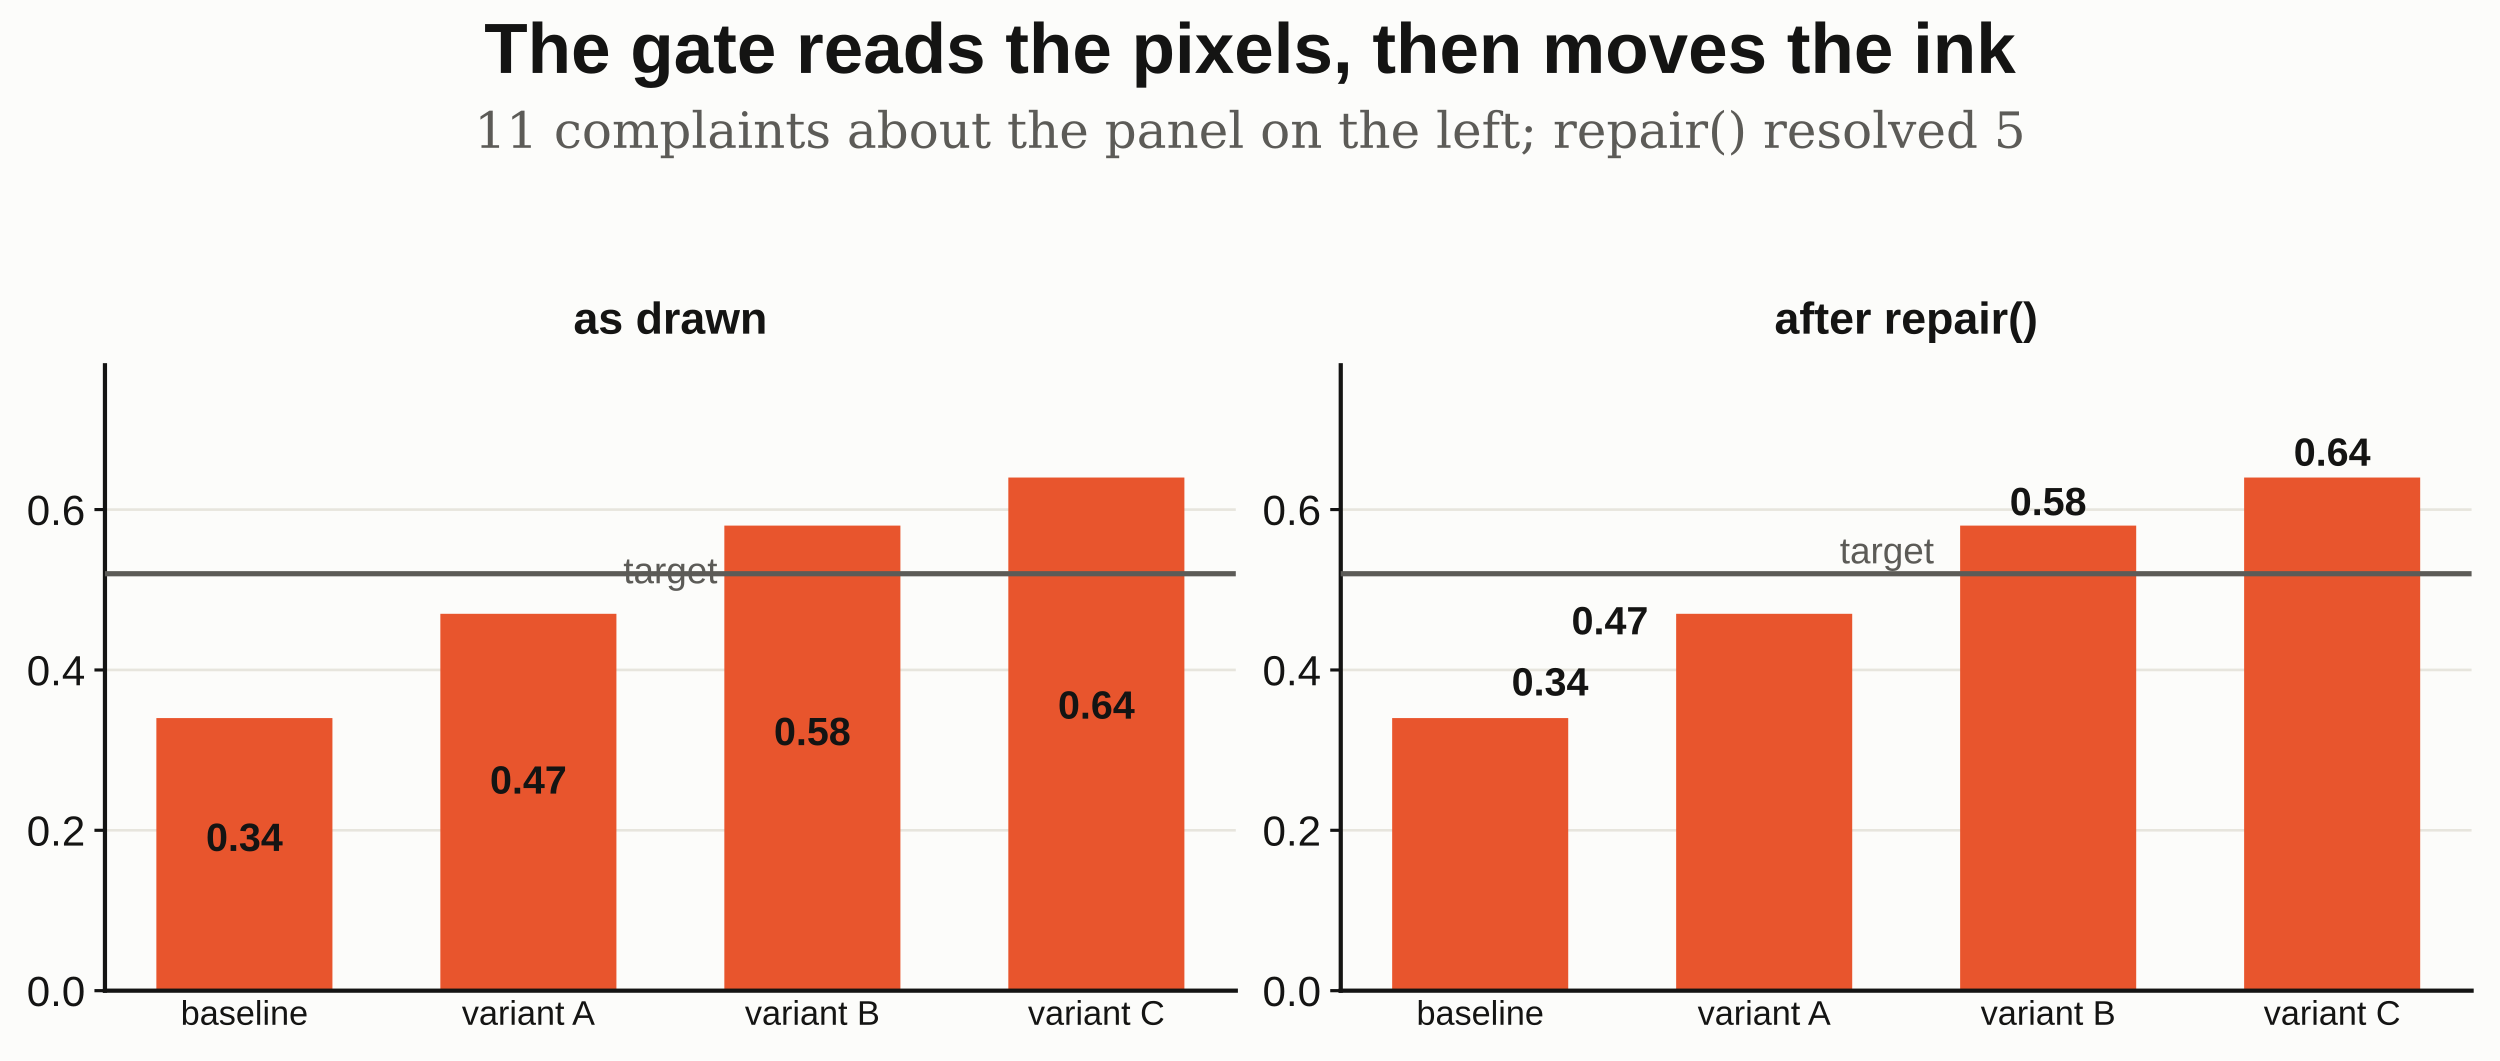
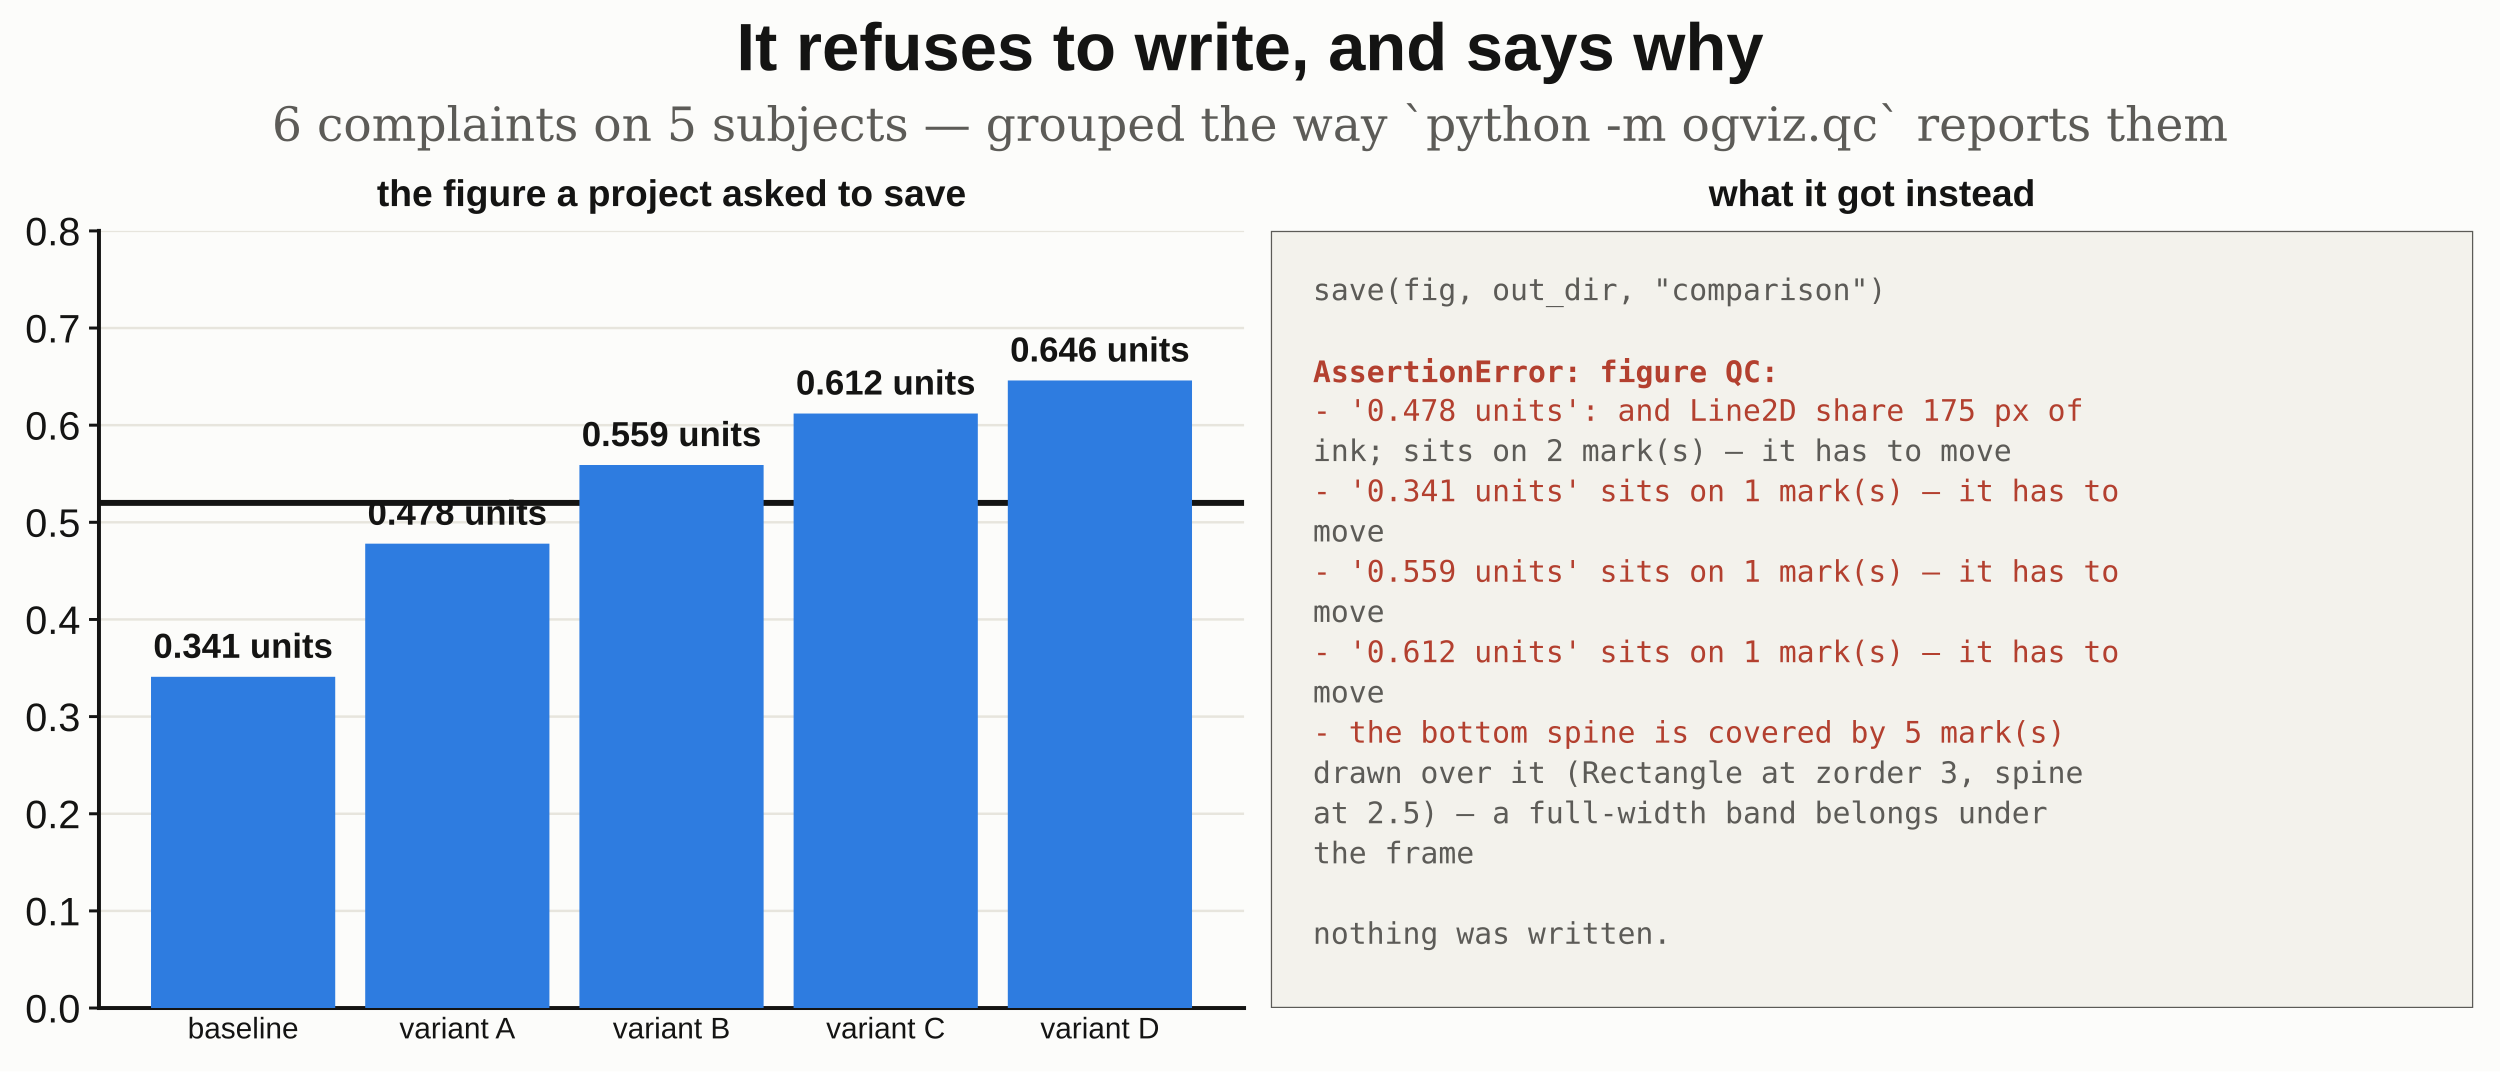
- <svg xmlns="http://www.w3.org/2000/svg" xmlns:xlink="http://www.w3.org/1999/xlink" width="950.4pt" height="403.2pt" viewBox="0 0 950.4 403.2" version="1.1">
+ <svg xmlns="http://www.w3.org/2000/svg" xmlns:xlink="http://www.w3.org/1999/xlink" width="1008pt" height="432pt" viewBox="0 0 1008 432" version="1.1">
  <defs>
    <style type="text/css">*{stroke-linejoin: round; stroke-linecap: butt}</style>
  </defs>
  <g id="figure_1">
    <g id="patch_1">
-       <path d="M 0 403.2  L 950.4 403.2  L 950.4 0  L 0 0  z " style="fill: #fcfcfa" />
+       <path d="M 0 432  L 1008 432  L 1008 0  L 0 0  z " style="fill: #fcfcfa" />
    </g>
    <g id="axes_1">
      <g id="patch_2">
-         <path d="M 39.9 376.613  L 469.8 376.613  L 469.8 138.857  L 39.9 138.857  z " style="fill: #fcfcfa" />
+         <path d="M 39.9 406.438  L 501.607 406.438  L 501.607 93.092  L 39.9 93.092  z " style="fill: #fcfcfa" />
      </g>
      <g id="matplotlib.axis_1">
        <g id="xtick_1">
          <g id="line2d_1" />
          <g id="text_1">
-             <text style="font-size: 13px; font-family: 'Arial', 'Verdana', 'DejaVu Sans', sans-serif; text-anchor: middle; fill: #141413" x="92.909" y="389.577" transform="rotate(-0 92.90876 389.5773)">baseline</text>
+             <text style="font-size: 12px; font-family: 'Arial', 'Verdana', 'DejaVu Sans', sans-serif; text-anchor: middle; fill: #141413" x="98.024" y="418.675" transform="rotate(-0 98.02365 418.6746)">baseline</text>
          </g>
        </g>
        <g id="xtick_2">
          <g id="line2d_2" />
          <g id="text_2">
-             <text style="font-size: 13px; font-family: 'Arial', 'Verdana', 'DejaVu Sans', sans-serif; text-anchor: middle; fill: #141413" x="200.87" y="389.577" transform="rotate(-0 200.8696 389.5773)">variant A</text>
+             <text style="font-size: 12px; font-family: 'Arial', 'Verdana', 'DejaVu Sans', sans-serif; text-anchor: middle; fill: #141413" x="184.389" y="418.675" transform="rotate(-0 184.3887 418.6746)">variant A</text>
          </g>
        </g>
        <g id="xtick_3">
          <g id="line2d_3" />
          <g id="text_3">
-             <text style="font-size: 13px; font-family: 'Arial', 'Verdana', 'DejaVu Sans', sans-serif; text-anchor: middle; fill: #141413" x="308.83" y="389.577" transform="rotate(-0 308.8304 389.5773)">variant B</text>
+             <text style="font-size: 12px; font-family: 'Arial', 'Verdana', 'DejaVu Sans', sans-serif; text-anchor: middle; fill: #141413" x="270.754" y="418.675" transform="rotate(-0 270.7537 418.6746)">variant B</text>
          </g>
        </g>
        <g id="xtick_4">
          <g id="line2d_4" />
          <g id="text_4">
-             <text style="font-size: 13px; font-family: 'Arial', 'Verdana', 'DejaVu Sans', sans-serif; text-anchor: middle; fill: #141413" x="416.791" y="389.577" transform="rotate(-0 416.7912 389.5773)">variant C</text>
+             <text style="font-size: 12px; font-family: 'Arial', 'Verdana', 'DejaVu Sans', sans-serif; text-anchor: middle; fill: #141413" x="357.119" y="418.675" transform="rotate(-0 357.1187 418.6746)">variant C</text>
+           </g>
+         </g>
+         <g id="xtick_5">
+           <g id="line2d_5" />
+           <g id="text_5">
+             <text style="font-size: 12px; font-family: 'Arial', 'Verdana', 'DejaVu Sans', sans-serif; text-anchor: middle; fill: #141413" x="443.484" y="418.675" transform="rotate(-0 443.4837 418.6746)">variant D</text>
          </g>
        </g>
      </g>
      <g id="matplotlib.axis_2">
        <g id="ytick_1">
-           <g id="line2d_5">
-             <path d="M 39.9 376.613  L 469.8 376.613  " clip-path="url(#pc3b400b23f)" style="fill: none; stroke: #e7e5dd; stroke-linecap: square" />
-           </g>
          <g id="line2d_6">
+             <path d="M 39.9 406.438  L 501.607 406.438  " clip-path="url(#p60a2396baa)" style="fill: none; stroke: #e7e5dd; stroke-linecap: square" />
+           </g>
+           <g id="line2d_7">
            <defs>
              <path id="m5bc738e78b" d="M 0 0  L -4 0  " style="stroke: #141413; stroke-width: 1.2" />
            </defs>
            <g>
-               <use xlink:href="#m5bc738e78b" x="39.9" y="376.613" style="fill: #141413; stroke: #141413; stroke-width: 1.2" />
-             </g>
-           </g>
-           <g id="text_5">
-             <text style="font-size: 16px; font-family: 'Arial', 'Verdana', 'DejaVu Sans', sans-serif; text-anchor: end; fill: #141413" x="32.4" y="382.437" transform="rotate(-0 32.4 382.4371)">0.0</text>
+               <use xlink:href="#m5bc738e78b" x="39.9" y="406.438" style="fill: #141413; stroke: #141413; stroke-width: 1.2" />
+             </g>
+           </g>
+           <g id="text_6">
+             <text style="font-size: 16px; font-family: 'Arial', 'Verdana', 'DejaVu Sans', sans-serif; text-anchor: end; fill: #141413" x="32.4" y="412.262" transform="rotate(-0 32.4 412.2625)">0.0</text>
          </g>
        </g>
        <g id="ytick_2">
-           <g id="line2d_7">
-             <path d="M 39.9 315.65  L 469.8 315.65  " clip-path="url(#pc3b400b23f)" style="fill: none; stroke: #e7e5dd; stroke-linecap: square" />
-           </g>
          <g id="line2d_8">
-             <g>
-               <use xlink:href="#m5bc738e78b" x="39.9" y="315.65" style="fill: #141413; stroke: #141413; stroke-width: 1.2" />
-             </g>
-           </g>
-           <g id="text_6">
-             <text style="font-size: 16px; font-family: 'Arial', 'Verdana', 'DejaVu Sans', sans-serif; text-anchor: end; fill: #141413" x="32.4" y="321.474" transform="rotate(-0 32.4 321.4741)">0.2</text>
+             <path d="M 39.9 367.27  L 501.607 367.27  " clip-path="url(#p60a2396baa)" style="fill: none; stroke: #e7e5dd; stroke-linecap: square" />
+           </g>
+           <g id="line2d_9">
+             <g>
+               <use xlink:href="#m5bc738e78b" x="39.9" y="367.27" style="fill: #141413; stroke: #141413; stroke-width: 1.2" />
+             </g>
+           </g>
+           <g id="text_7">
+             <text style="font-size: 16px; font-family: 'Arial', 'Verdana', 'DejaVu Sans', sans-serif; text-anchor: end; fill: #141413" x="32.4" y="373.094" transform="rotate(-0 32.4 373.0942)">0.1</text>
          </g>
        </g>
        <g id="ytick_3">
-           <g id="line2d_9">
-             <path d="M 39.9 254.687  L 469.8 254.687  " clip-path="url(#pc3b400b23f)" style="fill: none; stroke: #e7e5dd; stroke-linecap: square" />
-           </g>
          <g id="line2d_10">
-             <g>
-               <use xlink:href="#m5bc738e78b" x="39.9" y="254.687" style="fill: #141413; stroke: #141413; stroke-width: 1.2" />
-             </g>
-           </g>
-           <g id="text_7">
-             <text style="font-size: 16px; font-family: 'Arial', 'Verdana', 'DejaVu Sans', sans-serif; text-anchor: end; fill: #141413" x="32.4" y="260.511" transform="rotate(-0 32.4 260.5111)">0.4</text>
+             <path d="M 39.9 328.102  L 501.607 328.102  " clip-path="url(#p60a2396baa)" style="fill: none; stroke: #e7e5dd; stroke-linecap: square" />
+           </g>
+           <g id="line2d_11">
+             <g>
+               <use xlink:href="#m5bc738e78b" x="39.9" y="328.102" style="fill: #141413; stroke: #141413; stroke-width: 1.2" />
+             </g>
+           </g>
+           <g id="text_8">
+             <text style="font-size: 16px; font-family: 'Arial', 'Verdana', 'DejaVu Sans', sans-serif; text-anchor: end; fill: #141413" x="32.4" y="333.926" transform="rotate(-0 32.4 333.926)">0.2</text>
          </g>
        </g>
        <g id="ytick_4">
-           <g id="line2d_11">
-             <path d="M 39.9 193.724  L 469.8 193.724  " clip-path="url(#pc3b400b23f)" style="fill: none; stroke: #e7e5dd; stroke-linecap: square" />
-           </g>
          <g id="line2d_12">
-             <g>
-               <use xlink:href="#m5bc738e78b" x="39.9" y="193.724" style="fill: #141413; stroke: #141413; stroke-width: 1.2" />
-             </g>
-           </g>
-           <g id="text_8">
-             <text style="font-size: 16px; font-family: 'Arial', 'Verdana', 'DejaVu Sans', sans-serif; text-anchor: end; fill: #141413" x="32.4" y="199.548" transform="rotate(-0 32.4 199.5481)">0.6</text>
-           </g>
-         </g>
+             <path d="M 39.9 288.933  L 501.607 288.933  " clip-path="url(#p60a2396baa)" style="fill: none; stroke: #e7e5dd; stroke-linecap: square" />
+           </g>
+           <g id="line2d_13">
+             <g>
+               <use xlink:href="#m5bc738e78b" x="39.9" y="288.933" style="fill: #141413; stroke: #141413; stroke-width: 1.2" />
+             </g>
+           </g>
+           <g id="text_9">
+             <text style="font-size: 16px; font-family: 'Arial', 'Verdana', 'DejaVu Sans', sans-serif; text-anchor: end; fill: #141413" x="32.4" y="294.758" transform="rotate(-0 32.4 294.7577)">0.3</text>
+           </g>
+         </g>
+         <g id="ytick_5">
+           <g id="line2d_14">
+             <path d="M 39.9 249.765  L 501.607 249.765  " clip-path="url(#p60a2396baa)" style="fill: none; stroke: #e7e5dd; stroke-linecap: square" />
+           </g>
+           <g id="line2d_15">
+             <g>
+               <use xlink:href="#m5bc738e78b" x="39.9" y="249.765" style="fill: #141413; stroke: #141413; stroke-width: 1.2" />
+             </g>
+           </g>
+           <g id="text_10">
+             <text style="font-size: 16px; font-family: 'Arial', 'Verdana', 'DejaVu Sans', sans-serif; text-anchor: end; fill: #141413" x="32.4" y="255.589" transform="rotate(-0 32.4 255.5894)">0.4</text>
+           </g>
+         </g>
+         <g id="ytick_6">
+           <g id="line2d_16">
+             <path d="M 39.9 210.597  L 501.607 210.597  " clip-path="url(#p60a2396baa)" style="fill: none; stroke: #e7e5dd; stroke-linecap: square" />
+           </g>
+           <g id="line2d_17">
+             <g>
+               <use xlink:href="#m5bc738e78b" x="39.9" y="210.597" style="fill: #141413; stroke: #141413; stroke-width: 1.2" />
+             </g>
+           </g>
+           <g id="text_11">
+             <text style="font-size: 16px; font-family: 'Arial', 'Verdana', 'DejaVu Sans', sans-serif; text-anchor: end; fill: #141413" x="32.4" y="216.421" transform="rotate(-0 32.4 216.4212)">0.5</text>
+           </g>
+         </g>
+         <g id="ytick_7">
+           <g id="line2d_18">
+             <path d="M 39.9 171.429  L 501.607 171.429  " clip-path="url(#p60a2396baa)" style="fill: none; stroke: #e7e5dd; stroke-linecap: square" />
+           </g>
+           <g id="line2d_19">
+             <g>
+               <use xlink:href="#m5bc738e78b" x="39.9" y="171.429" style="fill: #141413; stroke: #141413; stroke-width: 1.2" />
+             </g>
+           </g>
+           <g id="text_12">
+             <text style="font-size: 16px; font-family: 'Arial', 'Verdana', 'DejaVu Sans', sans-serif; text-anchor: end; fill: #141413" x="32.4" y="177.253" transform="rotate(-0 32.4 177.2529)">0.6</text>
+           </g>
+         </g>
+         <g id="ytick_8">
+           <g id="line2d_20">
+             <path d="M 39.9 132.26  L 501.607 132.26  " clip-path="url(#p60a2396baa)" style="fill: none; stroke: #e7e5dd; stroke-linecap: square" />
+           </g>
+           <g id="line2d_21">
+             <g>
+               <use xlink:href="#m5bc738e78b" x="39.9" y="132.26" style="fill: #141413; stroke: #141413; stroke-width: 1.2" />
+             </g>
+           </g>
+           <g id="text_13">
+             <text style="font-size: 16px; font-family: 'Arial', 'Verdana', 'DejaVu Sans', sans-serif; text-anchor: end; fill: #141413" x="32.4" y="138.085" transform="rotate(-0 32.4 138.0846)">0.7</text>
+           </g>
+         </g>
+         <g id="ytick_9">
+           <g id="line2d_22">
+             <path d="M 39.9 93.092  L 501.607 93.092  " clip-path="url(#p60a2396baa)" style="fill: none; stroke: #e7e5dd; stroke-linecap: square" />
+           </g>
+           <g id="line2d_23">
+             <g>
+               <use xlink:href="#m5bc738e78b" x="39.9" y="93.092" style="fill: #141413; stroke: #141413; stroke-width: 1.2" />
+             </g>
+           </g>
+           <g id="text_14">
+             <text style="font-size: 16px; font-family: 'Arial', 'Verdana', 'DejaVu Sans', sans-serif; text-anchor: end; fill: #141413" x="32.4" y="98.916" transform="rotate(-0 32.4 98.91637)">0.8</text>
+           </g>
+         </g>
+       </g>
+       <g id="line2d_24">
+         <path d="M 39.9 202.763  L 501.607 202.763  " clip-path="url(#p60a2396baa)" style="fill: none; stroke: #141413; stroke-width: 2.4; stroke-linecap: square" />
      </g>
      <g id="patch_3">
-         <path d="M 59.441 376.613  L 126.377 376.613  L 126.377 272.976  L 59.441 272.976  z " clip-path="url(#pc3b400b23f)" style="fill: #e8552d" />
+         <path d="M 39.9 406.438  L 39.9 93.092  " style="fill: none; stroke: #141413; stroke-width: 1.6; stroke-linejoin: miter; stroke-linecap: square" />
      </g>
      <g id="patch_4">
-         <path d="M 167.402 376.613  L 234.337 376.613  L 234.337 233.35  L 167.402 233.35  z " clip-path="url(#pc3b400b23f)" style="fill: #e8552d" />
+         <path d="M 39.9 406.438  L 501.607 406.438  " style="fill: none; stroke: #141413; stroke-width: 1.6; stroke-linejoin: miter; stroke-linecap: square" />
      </g>
      <g id="patch_5">
-         <path d="M 275.363 376.613  L 342.298 376.613  L 342.298 199.82  L 275.363 199.82  z " clip-path="url(#pc3b400b23f)" style="fill: #e8552d" />
+         <path d="M 60.887 406.438  L 135.161 406.438  L 135.161 272.874  L 60.887 272.874  z " clip-path="url(#p60a2396baa)" style="fill: #2e7ce0" />
      </g>
      <g id="patch_6">
-         <path d="M 383.323 376.613  L 450.259 376.613  L 450.259 181.531  L 383.323 181.531  z " clip-path="url(#pc3b400b23f)" style="fill: #e8552d" />
+         <path d="M 147.252 406.438  L 221.526 406.438  L 221.526 219.214  L 147.252 219.214  z " clip-path="url(#p60a2396baa)" style="fill: #2e7ce0" />
      </g>
      <g id="patch_7">
-         <path d="M 39.9 376.613  L 39.9 138.857  " style="fill: none; stroke: #141413; stroke-width: 1.6; stroke-linejoin: miter; stroke-linecap: square" />
+         <path d="M 233.617 406.438  L 307.891 406.438  L 307.891 187.488  L 233.617 187.488  z " clip-path="url(#p60a2396baa)" style="fill: #2e7ce0" />
      </g>
      <g id="patch_8">
-         <path d="M 39.9 376.613  L 469.8 376.613  " style="fill: none; stroke: #141413; stroke-width: 1.6; stroke-linejoin: miter; stroke-linecap: square" />
-       </g>
-       <g id="line2d_13">
-         <path d="M 39.9 218.109  L 469.8 218.109  " clip-path="url(#pc3b400b23f)" style="fill: none; stroke: #5c5b57; stroke-width: 2; stroke-linecap: square" />
-       </g>
-       <g id="text_9">
-         <text style="font-size: 14px; font-family: 'Arial', 'Verdana', 'DejaVu Sans', sans-serif; text-anchor: middle; fill: #5c5b57" x="254.85" y="221.732" transform="rotate(-0 254.85 221.732)">target</text>
-       </g>
-       <g id="text_10">
-         <text style="font-weight: 700; font-size: 17px; font-family: 'Arial', 'Verdana', 'DejaVu Sans', sans-serif; text-anchor: middle; fill: #141413" x="254.85" y="126.857" transform="rotate(-0 254.85 126.8572)">as drawn</text>
-       </g>
-       <g id="text_11">
-         <text style="font-weight: 700; font-size: 15px; font-family: 'Arial', 'Verdana', 'DejaVu Sans', sans-serif; text-anchor: middle; fill: #141413" x="92.909" y="323.494" transform="rotate(-0 92.90876 323.4943)">0.34</text>
-       </g>
-       <g id="text_12">
-         <text style="font-weight: 700; font-size: 15px; font-family: 'Arial', 'Verdana', 'DejaVu Sans', sans-serif; text-anchor: middle; fill: #141413" x="200.87" y="301.7" transform="rotate(-0 200.8696 301.7001)">0.47</text>
-       </g>
-       <g id="text_13">
-         <text style="font-weight: 700; font-size: 15px; font-family: 'Arial', 'Verdana', 'DejaVu Sans', sans-serif; text-anchor: middle; fill: #141413" x="308.83" y="283.259" transform="rotate(-0 308.8304 283.2588)">0.58</text>
-       </g>
-       <g id="text_14">
-         <text style="font-weight: 700; font-size: 15px; font-family: 'Arial', 'Verdana', 'DejaVu Sans', sans-serif; text-anchor: middle; fill: #141413" x="416.791" y="273.2" transform="rotate(-0 416.7912 273.1999)">0.64</text>
+         <path d="M 319.982 406.438  L 394.256 406.438  L 394.256 166.728  L 319.982 166.728  z " clip-path="url(#p60a2396baa)" style="fill: #2e7ce0" />
+       </g>
+       <g id="patch_9">
+         <path d="M 406.347 406.438  L 480.621 406.438  L 480.621 153.411  L 406.347 153.411  z " clip-path="url(#p60a2396baa)" style="fill: #2e7ce0" />
+       </g>
+       <g id="text_15">
+         <text style="font-weight: 700; font-size: 15px; font-family: 'Arial', 'Verdana', 'DejaVu Sans', sans-serif; text-anchor: middle; fill: #141413" x="270.754" y="83.092" transform="rotate(-0 270.7537 83.09215)">the figure a project asked to save</text>
+       </g>
+       <g id="text_16">
+         <text style="font-weight: 700; font-size: 14px; font-family: 'Arial', 'Verdana', 'DejaVu Sans', sans-serif; text-anchor: middle; fill: #141413" x="98.024" y="265.228" transform="rotate(-0 98.02365 265.228)">0.341 units</text>
+       </g>
+       <g id="text_17">
+         <text style="font-weight: 700; font-size: 14px; font-family: 'Arial', 'Verdana', 'DejaVu Sans', sans-serif; text-anchor: middle; fill: #141413" x="184.389" y="211.567" transform="rotate(-0 184.3887 211.5675)">0.478 units</text>
+       </g>
+       <g id="text_18">
+         <text style="font-weight: 700; font-size: 14px; font-family: 'Arial', 'Verdana', 'DejaVu Sans', sans-serif; text-anchor: middle; fill: #141413" x="270.754" y="179.841" transform="rotate(-0 270.7537 179.8412)">0.559 units</text>
+       </g>
+       <g id="text_19">
+         <text style="font-weight: 700; font-size: 14px; font-family: 'Arial', 'Verdana', 'DejaVu Sans', sans-serif; text-anchor: middle; fill: #141413" x="357.119" y="159.082" transform="rotate(-0 357.1187 159.082)">0.612 units</text>
+       </g>
+       <g id="text_20">
+         <text style="font-weight: 700; font-size: 14px; font-family: 'Arial', 'Verdana', 'DejaVu Sans', sans-serif; text-anchor: middle; fill: #141413" x="443.484" y="145.765" transform="rotate(-0 443.4837 145.7648)">0.646 units</text>
      </g>
    </g>
    <g id="axes_2">
-       <g id="patch_9">
-         <path d="M 509.7 376.613  L 939.6 376.613  L 939.6 138.857  L 509.7 138.857  z " style="fill: #fcfcfa" />
-       </g>
-       <g id="matplotlib.axis_3">
-         <g id="xtick_5">
-           <g id="line2d_14" />
-           <g id="text_15">
-             <text style="font-size: 13px; font-family: 'Arial', 'Verdana', 'DejaVu Sans', sans-serif; text-anchor: middle; fill: #141413" x="562.709" y="389.577" transform="rotate(-0 562.7088 389.5773)">baseline</text>
-           </g>
-         </g>
-         <g id="xtick_6">
-           <g id="line2d_15" />
-           <g id="text_16">
-             <text style="font-size: 13px; font-family: 'Arial', 'Verdana', 'DejaVu Sans', sans-serif; text-anchor: middle; fill: #141413" x="670.67" y="389.577" transform="rotate(-0 670.6696 389.5773)">variant A</text>
-           </g>
-         </g>
-         <g id="xtick_7">
-           <g id="line2d_16" />
-           <g id="text_17">
-             <text style="font-size: 13px; font-family: 'Arial', 'Verdana', 'DejaVu Sans', sans-serif; text-anchor: middle; fill: #141413" x="778.63" y="389.577" transform="rotate(-0 778.6304 389.5773)">variant B</text>
-           </g>
-         </g>
-         <g id="xtick_8">
-           <g id="line2d_17" />
-           <g id="text_18">
-             <text style="font-size: 13px; font-family: 'Arial', 'Verdana', 'DejaVu Sans', sans-serif; text-anchor: middle; fill: #141413" x="886.591" y="389.577" transform="rotate(-0 886.5912 389.5773)">variant C</text>
-           </g>
-         </g>
-       </g>
-       <g id="matplotlib.axis_4">
-         <g id="ytick_5">
-           <g id="line2d_18">
-             <path d="M 509.7 376.613  L 939.6 376.613  " clip-path="url(#pfc1f0c6c49)" style="fill: none; stroke: #e7e5dd; stroke-linecap: square" />
-           </g>
-           <g id="line2d_19">
-             <g>
-               <use xlink:href="#m5bc738e78b" x="509.7" y="376.613" style="fill: #141413; stroke: #141413; stroke-width: 1.2" />
-             </g>
-           </g>
-           <g id="text_19">
-             <text style="font-size: 16px; font-family: 'Arial', 'Verdana', 'DejaVu Sans', sans-serif; text-anchor: end; fill: #141413" x="502.2" y="382.437" transform="rotate(-0 502.2 382.4371)">0.0</text>
-           </g>
-         </g>
-         <g id="ytick_6">
-           <g id="line2d_20">
-             <path d="M 509.7 315.65  L 939.6 315.65  " clip-path="url(#pfc1f0c6c49)" style="fill: none; stroke: #e7e5dd; stroke-linecap: square" />
-           </g>
-           <g id="line2d_21">
-             <g>
-               <use xlink:href="#m5bc738e78b" x="509.7" y="315.65" style="fill: #141413; stroke: #141413; stroke-width: 1.2" />
-             </g>
-           </g>
-           <g id="text_20">
-             <text style="font-size: 16px; font-family: 'Arial', 'Verdana', 'DejaVu Sans', sans-serif; text-anchor: end; fill: #141413" x="502.2" y="321.474" transform="rotate(-0 502.2 321.4741)">0.2</text>
-           </g>
-         </g>
-         <g id="ytick_7">
-           <g id="line2d_22">
-             <path d="M 509.7 254.687  L 939.6 254.687  " clip-path="url(#pfc1f0c6c49)" style="fill: none; stroke: #e7e5dd; stroke-linecap: square" />
-           </g>
-           <g id="line2d_23">
-             <g>
-               <use xlink:href="#m5bc738e78b" x="509.7" y="254.687" style="fill: #141413; stroke: #141413; stroke-width: 1.2" />
-             </g>
-           </g>
-           <g id="text_21">
-             <text style="font-size: 16px; font-family: 'Arial', 'Verdana', 'DejaVu Sans', sans-serif; text-anchor: end; fill: #141413" x="502.2" y="260.511" transform="rotate(-0 502.2 260.5111)">0.4</text>
-           </g>
-         </g>
-         <g id="ytick_8">
-           <g id="line2d_24">
-             <path d="M 509.7 193.724  L 939.6 193.724  " clip-path="url(#pfc1f0c6c49)" style="fill: none; stroke: #e7e5dd; stroke-linecap: square" />
-           </g>
-           <g id="line2d_25">
-             <g>
-               <use xlink:href="#m5bc738e78b" x="509.7" y="193.724" style="fill: #141413; stroke: #141413; stroke-width: 1.2" />
-             </g>
-           </g>
-           <g id="text_22">
-             <text style="font-size: 16px; font-family: 'Arial', 'Verdana', 'DejaVu Sans', sans-serif; text-anchor: end; fill: #141413" x="502.2" y="199.548" transform="rotate(-0 502.2 199.5481)">0.6</text>
-           </g>
-         </g>
-       </g>
      <g id="patch_10">
-         <path d="M 529.241 376.613  L 596.177 376.613  L 596.177 272.976  L 529.241 272.976  z " clip-path="url(#pfc1f0c6c49)" style="fill: #e8552d" />
-       </g>
-       <g id="patch_11">
-         <path d="M 637.202 376.613  L 704.137 376.613  L 704.137 233.35  L 637.202 233.35  z " clip-path="url(#pfc1f0c6c49)" style="fill: #e8552d" />
-       </g>
-       <g id="patch_12">
-         <path d="M 745.163 376.613  L 812.098 376.613  L 812.098 199.82  L 745.163 199.82  z " clip-path="url(#pfc1f0c6c49)" style="fill: #e8552d" />
-       </g>
-       <g id="patch_13">
-         <path d="M 853.123 376.613  L 920.059 376.613  L 920.059 181.531  L 853.123 181.531  z " clip-path="url(#pfc1f0c6c49)" style="fill: #e8552d" />
-       </g>
-       <g id="patch_14">
-         <path d="M 509.7 376.613  L 509.7 138.857  " style="fill: none; stroke: #141413; stroke-width: 1.6; stroke-linejoin: miter; stroke-linecap: square" />
-       </g>
-       <g id="patch_15">
-         <path d="M 509.7 376.613  L 939.6 376.613  " style="fill: none; stroke: #141413; stroke-width: 1.6; stroke-linejoin: miter; stroke-linecap: square" />
-       </g>
-       <g id="line2d_26">
-         <path d="M 509.7 218.109  L 939.6 218.109  " clip-path="url(#pfc1f0c6c49)" style="fill: none; stroke: #5c5b57; stroke-width: 2; stroke-linecap: square" />
+         <path d="M 512.407 406.438  L 997.2 406.438  L 997.2 93.092  L 512.407 93.092  z " clip-path="url(#p039da6fb80)" style="fill: #f3f2ec; stroke: #5c5b57; stroke-linejoin: miter" />
+       </g>
+       <g id="text_21">
+         <text style="font-size: 12px; font-family: 'DejaVu Sans Mono', 'Bitstream Vera Sans Mono', 'Computer Modern Typewriter', 'Andale Mono', 'Nimbus Mono L', 'Courier New', 'Courier', 'Fixed', 'Terminal', monospace; text-anchor: start; fill: #5c5b57" x="529.375" y="121.011" transform="rotate(-0 529.3751 121.011)">    save(fig, out_dir, "comparison")</text>
+       </g>
+       <g id="text_22">
+         <text style="font-weight: 700; font-size: 12px; font-family: 'DejaVu Sans Mono', 'Bitstream Vera Sans Mono', 'Computer Modern Typewriter', 'Andale Mono', 'Nimbus Mono L', 'Courier New', 'Courier', 'Fixed', 'Terminal', monospace; text-anchor: start; fill: #b3402f" x="529.375" y="154.089" transform="rotate(-0 529.3751 154.0891)">AssertionError: figure QC:</text>
      </g>
      <g id="text_23">
-         <text style="font-size: 14px; font-family: 'Arial', 'Verdana', 'DejaVu Sans', sans-serif; text-anchor: middle; fill: #5c5b57" x="717.321" y="214.162" transform="rotate(-0 717.3214 214.1616)">target</text>
+         <text style="font-size: 12px; font-family: 'DejaVu Sans Mono', 'Bitstream Vera Sans Mono', 'Computer Modern Typewriter', 'Andale Mono', 'Nimbus Mono L', 'Courier New', 'Courier', 'Fixed', 'Terminal', monospace; text-anchor: start; fill: #b3402f" x="529.375" y="169.672" transform="rotate(-0 529.3751 169.6719)">  - '0.478 units': and Line2D share 175 px of</text>
      </g>
      <g id="text_24">
-         <text style="font-weight: 700; font-size: 17px; font-family: 'Arial', 'Verdana', 'DejaVu Sans', sans-serif; text-anchor: middle; fill: #141413" x="724.65" y="126.857" transform="rotate(-0 724.65 126.8572)">after repair()</text>
+         <text style="font-size: 12px; font-family: 'DejaVu Sans Mono', 'Bitstream Vera Sans Mono', 'Computer Modern Typewriter', 'Andale Mono', 'Nimbus Mono L', 'Courier New', 'Courier', 'Fixed', 'Terminal', monospace; text-anchor: start; fill: #5c5b57" x="529.375" y="185.892" transform="rotate(-0 529.3751 185.8921)">    ink; sits on 2 mark(s) — it has to move</text>
      </g>
      <g id="text_25">
-         <text style="font-weight: 700; font-size: 15px; font-family: 'Arial', 'Verdana', 'DejaVu Sans', sans-serif; text-anchor: middle; fill: #141413" x="589.264" y="264.388" transform="rotate(-0 589.2638 264.3882)">0.34</text>
+         <text style="font-size: 12px; font-family: 'DejaVu Sans Mono', 'Bitstream Vera Sans Mono', 'Computer Modern Typewriter', 'Andale Mono', 'Nimbus Mono L', 'Courier New', 'Courier', 'Fixed', 'Terminal', monospace; text-anchor: start; fill: #b3402f" x="529.375" y="202.112" transform="rotate(-0 529.3751 202.1124)">  - '0.341 units' sits on 1 mark(s) — it has to</text>
      </g>
      <g id="text_26">
-         <text style="font-weight: 700; font-size: 15px; font-family: 'Arial', 'Verdana', 'DejaVu Sans', sans-serif; text-anchor: middle; fill: #141413" x="612.041" y="241.137" transform="rotate(-0 612.0405 241.1365)">0.47</text>
+         <text style="font-size: 12px; font-family: 'DejaVu Sans Mono', 'Bitstream Vera Sans Mono', 'Computer Modern Typewriter', 'Andale Mono', 'Nimbus Mono L', 'Courier New', 'Courier', 'Fixed', 'Terminal', monospace; text-anchor: start; fill: #5c5b57" x="529.375" y="218.332" transform="rotate(-0 529.3751 218.3317)">    move</text>
      </g>
      <g id="text_27">
-         <text style="font-weight: 700; font-size: 15px; font-family: 'Arial', 'Verdana', 'DejaVu Sans', sans-serif; text-anchor: middle; fill: #141413" x="778.63" y="195.843" transform="rotate(-0 778.6304 195.8428)">0.58</text>
+         <text style="font-size: 12px; font-family: 'DejaVu Sans Mono', 'Bitstream Vera Sans Mono', 'Computer Modern Typewriter', 'Andale Mono', 'Nimbus Mono L', 'Courier New', 'Courier', 'Fixed', 'Terminal', monospace; text-anchor: start; fill: #b3402f" x="529.375" y="234.553" transform="rotate(-0 529.3751 234.5529)">  - '0.559 units' sits on 1 mark(s) — it has to</text>
      </g>
      <g id="text_28">
-         <text style="font-weight: 700; font-size: 15px; font-family: 'Arial', 'Verdana', 'DejaVu Sans', sans-serif; text-anchor: middle; fill: #141413" x="886.591" y="177.042" transform="rotate(-0 886.5912 177.0423)">0.64</text>
-       </g>
-     </g>
-     <g id="text_29">
-       <text style="font-weight: 700; font-size: 27px; font-family: 'Arial', 'Verdana', 'DejaVu Sans', sans-serif; text-anchor: middle; fill: #141413" x="475.2" y="27.721" transform="rotate(-0 475.2 27.72074)">The gate reads the pixels, then moves the ink</text>
-     </g>
-     <g id="text_30">
-       <text style="font-size: 19px; font-family: 'Georgia', 'DejaVu Serif', serif; text-anchor: middle; fill: #5c5b57" x="475.2" y="56.186" transform="rotate(-0 475.2 56.18572)">11 complaints about the panel on the left; repair() resolved 5</text>
+         <text style="font-size: 12px; font-family: 'DejaVu Sans Mono', 'Bitstream Vera Sans Mono', 'Computer Modern Typewriter', 'Andale Mono', 'Nimbus Mono L', 'Courier New', 'Courier', 'Fixed', 'Terminal', monospace; text-anchor: start; fill: #5c5b57" x="529.375" y="250.772" transform="rotate(-0 529.3751 250.7723)">    move</text>
+       </g>
+       <g id="text_29">
+         <text style="font-size: 12px; font-family: 'DejaVu Sans Mono', 'Bitstream Vera Sans Mono', 'Computer Modern Typewriter', 'Andale Mono', 'Nimbus Mono L', 'Courier New', 'Courier', 'Fixed', 'Terminal', monospace; text-anchor: start; fill: #b3402f" x="529.375" y="266.993" transform="rotate(-0 529.3751 266.9935)">  - '0.612 units' sits on 1 mark(s) — it has to</text>
+       </g>
+       <g id="text_30">
+         <text style="font-size: 12px; font-family: 'DejaVu Sans Mono', 'Bitstream Vera Sans Mono', 'Computer Modern Typewriter', 'Andale Mono', 'Nimbus Mono L', 'Courier New', 'Courier', 'Fixed', 'Terminal', monospace; text-anchor: start; fill: #5c5b57" x="529.375" y="283.213" transform="rotate(-0 529.3751 283.2128)">    move</text>
+       </g>
+       <g id="text_31">
+         <text style="font-size: 12px; font-family: 'DejaVu Sans Mono', 'Bitstream Vera Sans Mono', 'Computer Modern Typewriter', 'Andale Mono', 'Nimbus Mono L', 'Courier New', 'Courier', 'Fixed', 'Terminal', monospace; text-anchor: start; fill: #b3402f" x="529.375" y="299.434" transform="rotate(-0 529.3751 299.434)">  - the bottom spine is covered by 5 mark(s)</text>
+       </g>
+       <g id="text_32">
+         <text style="font-size: 12px; font-family: 'DejaVu Sans Mono', 'Bitstream Vera Sans Mono', 'Computer Modern Typewriter', 'Andale Mono', 'Nimbus Mono L', 'Courier New', 'Courier', 'Fixed', 'Terminal', monospace; text-anchor: start; fill: #5c5b57" x="529.375" y="315.718" transform="rotate(-0 529.3751 315.718)">    drawn over it (Rectangle at zorder 3, spine</text>
+       </g>
+       <g id="text_33">
+         <text style="font-size: 12px; font-family: 'DejaVu Sans Mono', 'Bitstream Vera Sans Mono', 'Computer Modern Typewriter', 'Andale Mono', 'Nimbus Mono L', 'Courier New', 'Courier', 'Fixed', 'Terminal', monospace; text-anchor: start; fill: #5c5b57" x="529.375" y="331.938" transform="rotate(-0 529.3751 331.9383)">    at 2.5) — a full-width band belongs under</text>
+       </g>
+       <g id="text_34">
+         <text style="font-size: 12px; font-family: 'DejaVu Sans Mono', 'Bitstream Vera Sans Mono', 'Computer Modern Typewriter', 'Andale Mono', 'Nimbus Mono L', 'Courier New', 'Courier', 'Fixed', 'Terminal', monospace; text-anchor: start; fill: #5c5b57" x="529.375" y="348.095" transform="rotate(-0 529.3751 348.0948)">    the frame</text>
+       </g>
+       <g id="text_35">
+         <text style="font-size: 12px; font-family: 'DejaVu Sans Mono', 'Bitstream Vera Sans Mono', 'Computer Modern Typewriter', 'Andale Mono', 'Nimbus Mono L', 'Courier New', 'Courier', 'Fixed', 'Terminal', monospace; text-anchor: start; fill: #5c5b57" x="529.375" y="380.535" transform="rotate(-0 529.3751 380.5354)">nothing was written.</text>
+       </g>
+       <g id="text_36">
+         <text style="font-weight: 700; font-size: 15px; font-family: 'Arial', 'Verdana', 'DejaVu Sans', sans-serif; text-anchor: middle; fill: #141413" x="754.804" y="83.092" transform="rotate(-0 754.8037 83.09215)">what it got instead</text>
+       </g>
+     </g>
+     <g id="text_37">
+       <text style="font-weight: 700; font-size: 27px; font-family: 'Arial', 'Verdana', 'DejaVu Sans', sans-serif; text-anchor: middle; fill: #141413" x="504" y="28.297" transform="rotate(-0 504 28.29674)">It refuses to write, and says why</text>
+     </g>
+     <g id="text_38">
+       <text style="font-size: 19px; font-family: 'Georgia', 'DejaVu Serif', serif; text-anchor: middle; fill: #5c5b57" x="504" y="56.761" transform="rotate(-0 504 56.7606)">6 complaints on 5 subjects — grouped the way `python -m ogviz.qc` reports them</text>
    </g>
  </g>
  <defs>
-     <clipPath id="pc3b400b23f">
-       <rect x="39.9" y="138.857" width="429.9" height="237.756" />
+     <clipPath id="p60a2396baa">
+       <rect x="39.9" y="93.092" width="461.707" height="313.346" />
    </clipPath>
-     <clipPath id="pfc1f0c6c49">
-       <rect x="509.7" y="138.857" width="429.9" height="237.756" />
+     <clipPath id="p039da6fb80">
+       <rect x="512.407" y="93.092" width="484.793" height="313.346" />
    </clipPath>
  </defs>
</svg>
